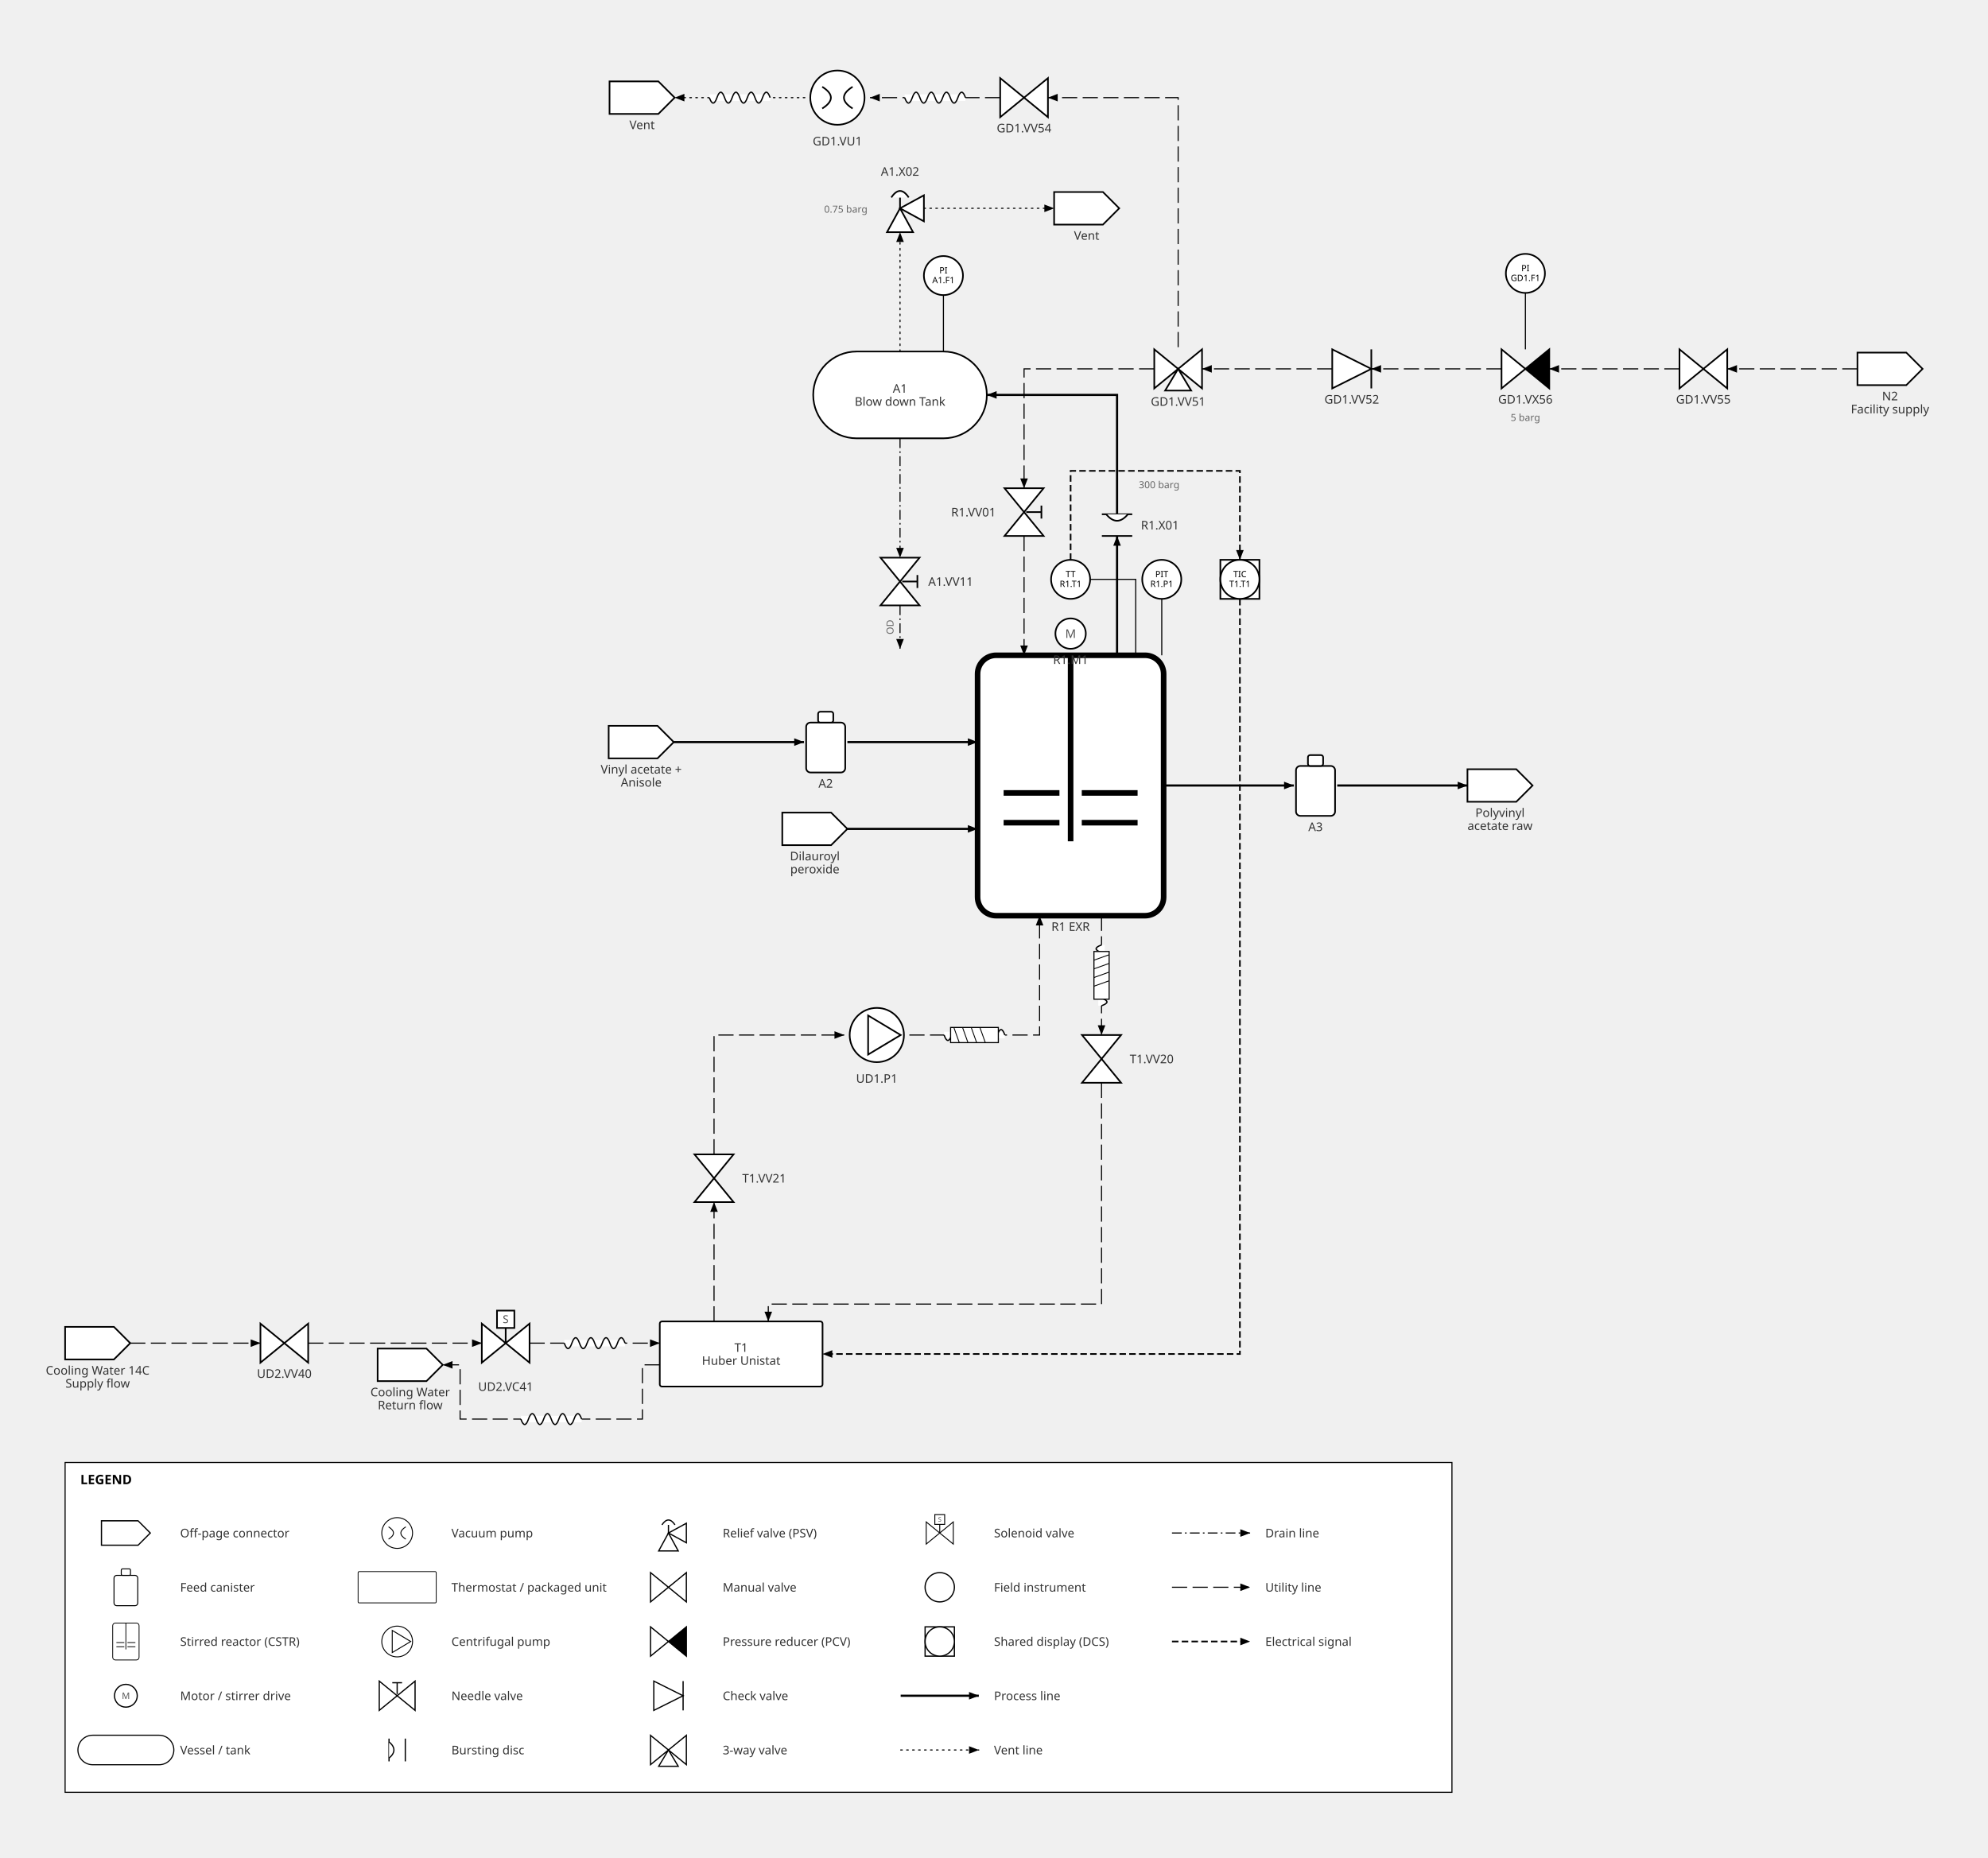
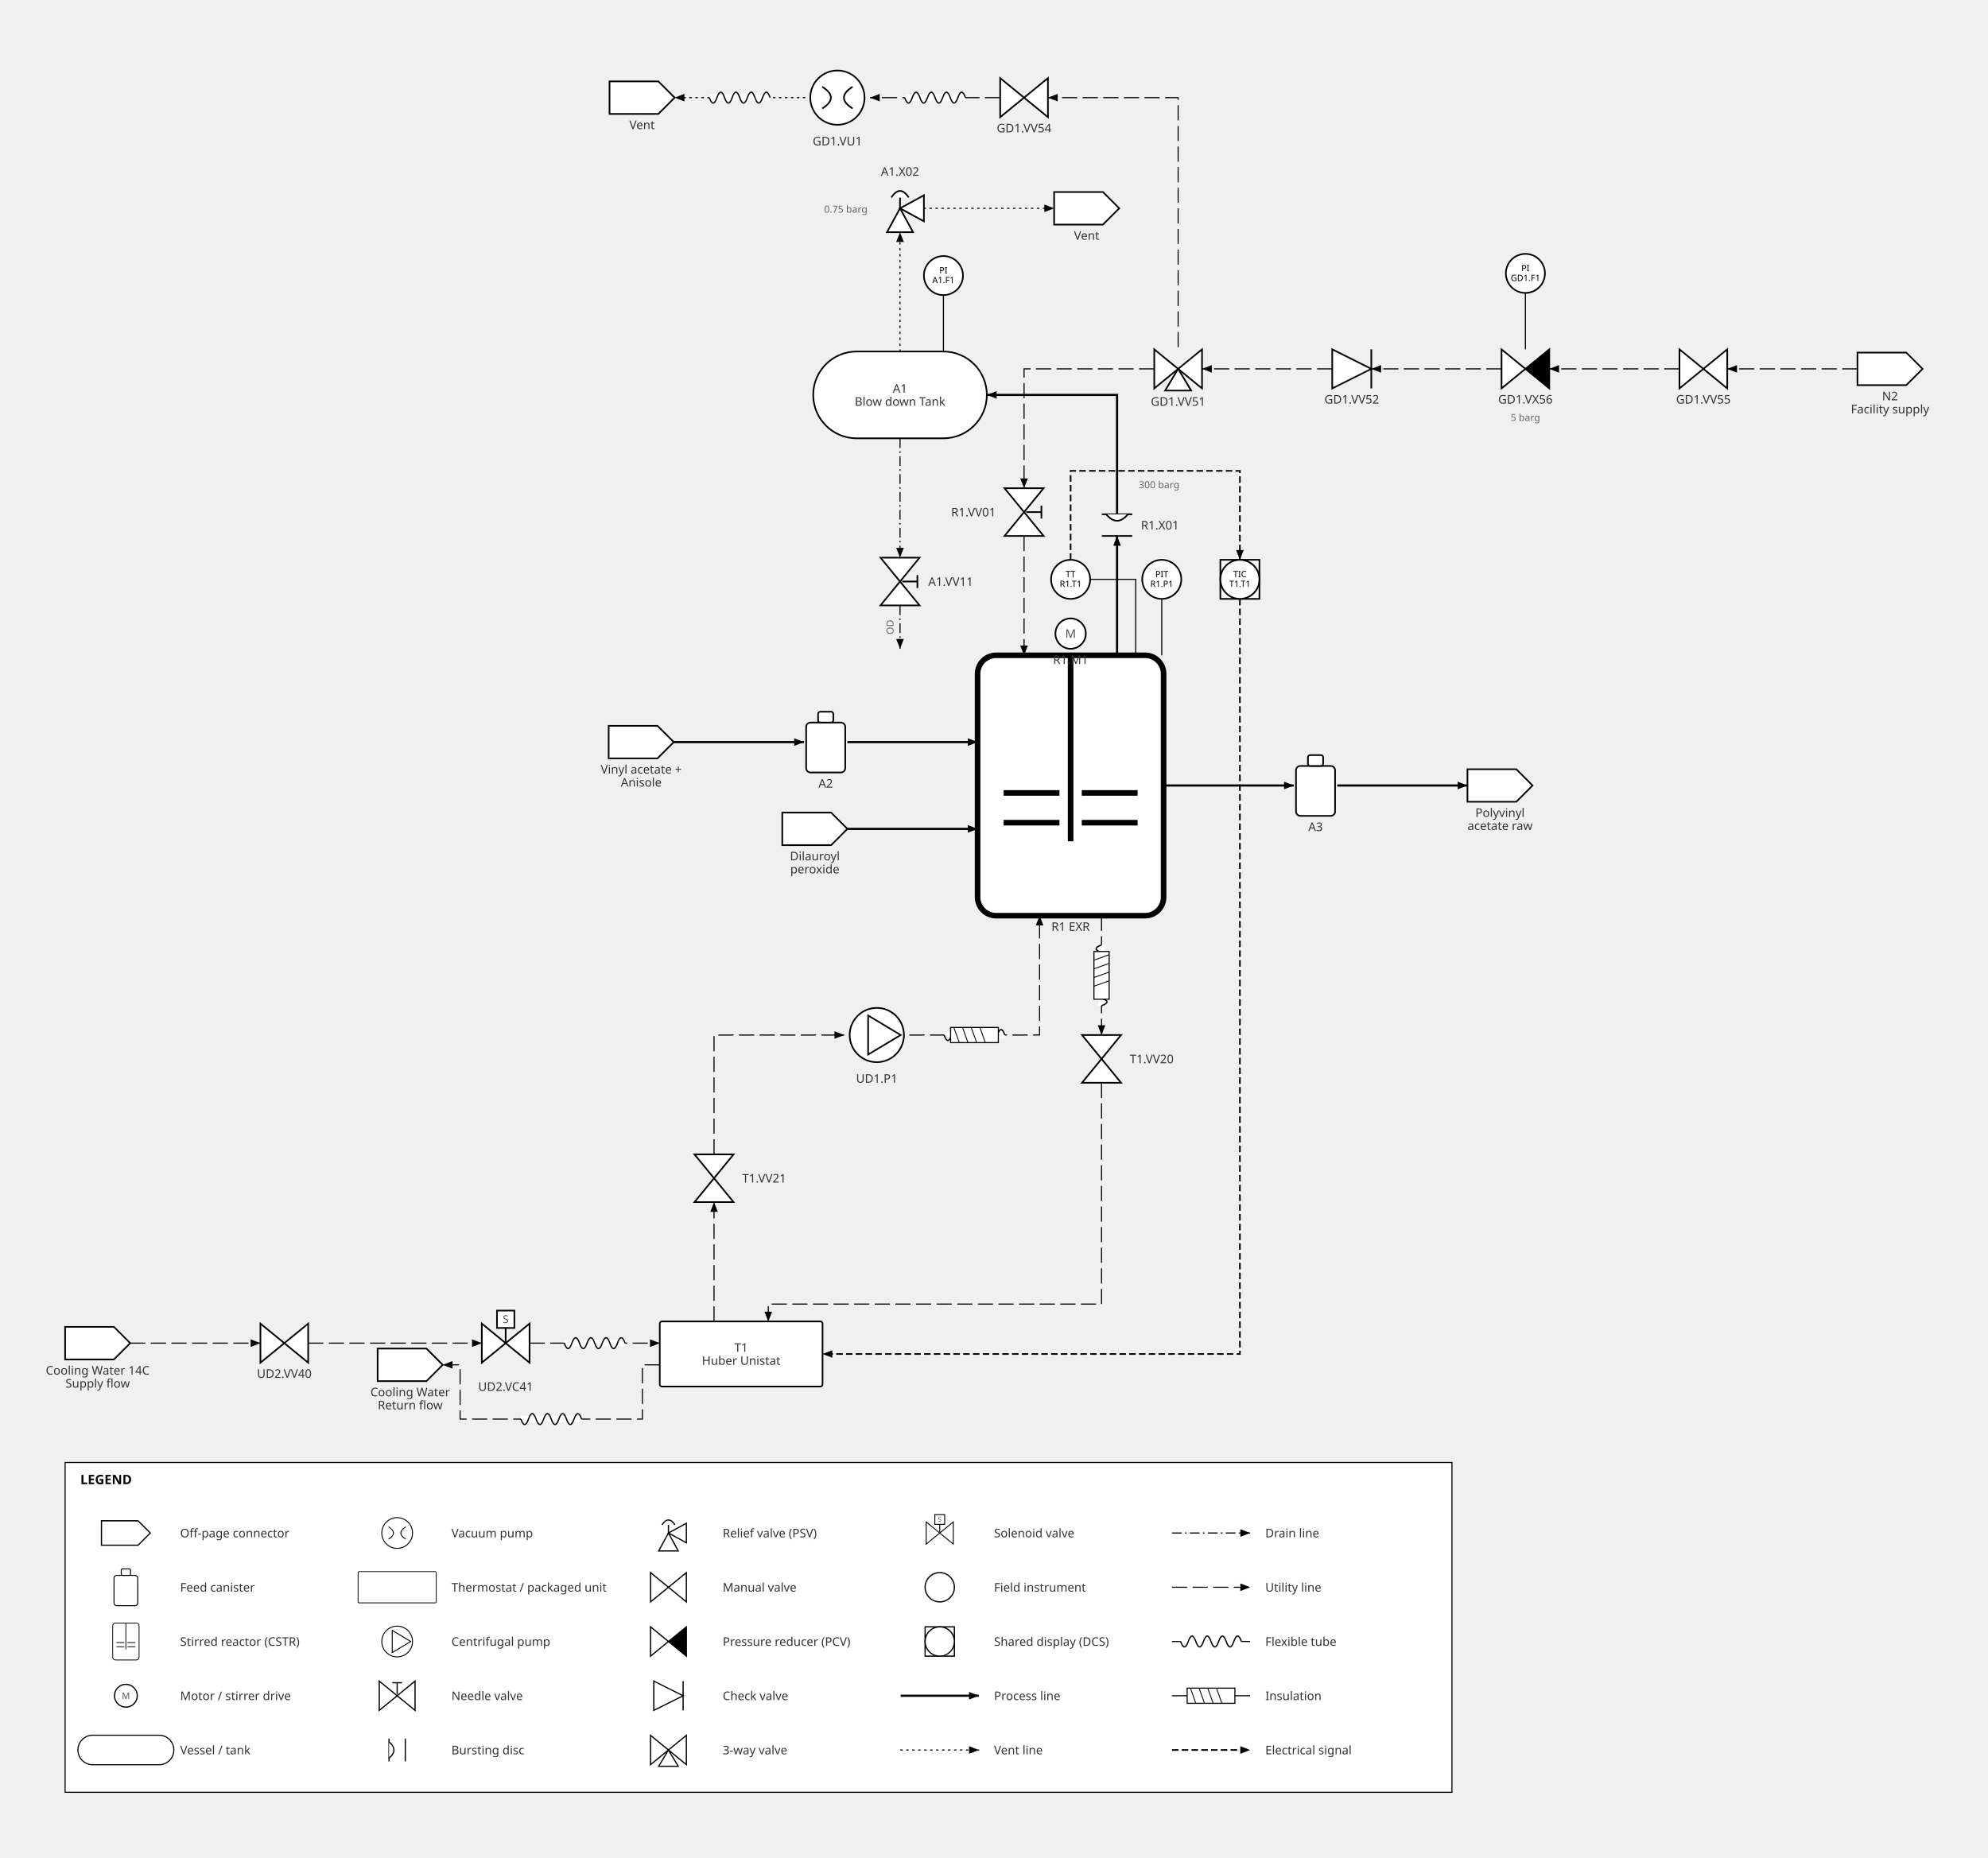
<svg xmlns="http://www.w3.org/2000/svg" xmlns:xlink="http://www.w3.org/1999/xlink" width="1832" height="1712" viewBox="0 0 1832 1712">
  <defs>
    <style>

    .equipment { fill: white; stroke: black; stroke-width: 1.5; }
    .valve { fill: white; stroke: black; stroke-width: 1.5; }
    .instrument { fill: white; stroke: black; stroke-width: 1.5; }
    .junction { fill: black; stroke: none; }
    .label { font-family: sans-serif; font-size: 11px; text-anchor: middle; fill: #333; }
    .line-label { font-family: sans-serif; font-size: 9px; text-anchor: middle; fill: #666; }
    .note { font-family: sans-serif; font-size: 11px; fill: #555; font-style: italic; }
    .line-process { fill: none; stroke: black; stroke-width: 2; }
    .line-utility { fill: none; stroke: black; stroke-width: 1; stroke-dasharray: 14,5; }
    .line-drain { fill: none; stroke: black; stroke-width: 1; stroke-dasharray: 9,3,1.5,3; }
    .line-vent { fill: none; stroke: black; stroke-width: 1; stroke-dasharray: 1.5,4; stroke-linecap: round; }
    .line-attach { fill: none; stroke: black; stroke-width: 1; }
    .signal-electrical { fill: none; stroke: black; stroke-width: 1.5; stroke-dasharray: 6,3; }
    .signal-pneumatic { fill: none; stroke: black; stroke-width: 1.5; }
    .signal-hydraulic { fill: none; stroke: black; stroke-width: 1.5; stroke-dasharray: 10,2,1,2; }
    .signal-digital { fill: none; stroke: black; stroke-width: 1.5; stroke-dasharray: 6,2,1,2; }
    </style>
    <g id="sym-connector">
      <path d="M -30 -15 L 15 -15 L 30 0 L 15 15 L -30 15 Z" fill="white" stroke="black" stroke-width="1.5" />
    </g>
    <g id="sym-canister">
      <rect x="-18.0" y="-18.0" width="36.0" height="46.0" rx="4.0" fill="white" stroke="black" stroke-width="1.5" />
      <rect x="-7.0" y="-28.0" width="14.0" height="10.0" rx="2.0" fill="white" stroke="black" stroke-width="1.5" />
    </g>
    <g id="sym-reactor_cstr">
      <rect x="-25.0" y="-35.0" width="50.0" height="70.0" rx="5.0" fill="white" stroke="black" stroke-width="1.5" />
      <line x1="0.0" y1="-35.0" x2="0.0" y2="15.0" fill="none" stroke="black" stroke-width="1.5" />
      <line x1="-18.0" y1="2.0" x2="-3.0" y2="2.0" fill="none" stroke="black" stroke-width="1.5" />
      <line x1="3.0" y1="2.0" x2="18.0" y2="2.0" fill="none" stroke="black" stroke-width="1.5" />
      <line x1="-18.0" y1="10.0" x2="-3.0" y2="10.0" fill="none" stroke="black" stroke-width="1.5" />
      <line x1="3.0" y1="10.0" x2="18.0" y2="10.0" fill="none" stroke="black" stroke-width="1.5" />
    </g>
    <g id="sym-motor">
      <circle cx="0.0" cy="0.0" r="14.0" fill="white" stroke="black" stroke-width="1.5" />
      <text x="0.0" y="4.0" font-family="sans-serif" font-size="11.0" text-anchor="middle" fill="#555" stroke="none">M</text>
    </g>
    <g id="sym-vessel">
      <path d="M -45 -20 A 20 20 0 0 0 -45 20 L 45 20 A 20 20 0 0 0 45 -20 Z" fill="white" stroke="black" stroke-width="1.5" />
    </g>
    <g id="sym-vacuum_pump">
      <circle cx="0.0" cy="0.0" r="25.0" fill="white" stroke="black" stroke-width="1.5" />
      <path d="M -14 -10 Q 2 0 -14 10" fill="white" stroke="black" stroke-width="1.5" />
      <path d="M 14 -10 Q -2 0 14 10" fill="white" stroke="black" stroke-width="1.5" />
    </g>
    <g id="sym-thermostat">
      <rect x="-75.0" y="-30.0" width="150.0" height="60.0" rx="2.0" fill="white" stroke="black" stroke-width="1.5" />
    </g>
    <g id="sym-pump">
      <circle cx="0.0" cy="0.0" r="25.0" fill="white" stroke="black" stroke-width="1.5" />
      <path d="M -8 -18 L 22 0 L -8 18 Z" fill="white" stroke="black" stroke-width="1.5" />
    </g>
    <g id="sym-valve_needle">
      <path d="M -22 -18 L 0 0 L -22 18 Z M 22 -18 L 0 0 L 22 18 Z" fill="white" stroke="black" stroke-width="1.5" />
      <line x1="0.0" y1="-2.0" x2="0.0" y2="-16.0" fill="none" stroke="black" stroke-width="1.5" />
      <line x1="-6.0" y1="-16.0" x2="6.0" y2="-16.0" fill="none" stroke="black" stroke-width="1.5" />
    </g>
    <g id="sym-bursting_disc">
      <line x1="-10.0" y1="-14.0" x2="-10.0" y2="14.0" fill="none" stroke="black" stroke-width="1.5" />
      <line x1="10.0" y1="-14.0" x2="10.0" y2="14.0" fill="none" stroke="black" stroke-width="1.5" />
      <path d="M -10 10 Q 2 0 -10 -10" fill="white" stroke="black" stroke-width="1.5" />
    </g>
    <g id="sym-relief_valve">
      <path d="M -12 22 L 0 0 L 12 22 Z" fill="white" stroke="black" stroke-width="1.5" />
      <path d="M 22 -12 L 0 0 L 22 12 Z" fill="white" stroke="black" stroke-width="1.5" />
      <line x1="0.0" y1="0.0" x2="0.0" y2="-10.0" fill="none" stroke="black" stroke-width="1.5" />
      <path d="M -8 -10 Q 0 -22 8 -10" fill="white" stroke="black" stroke-width="1.5" />
    </g>
    <g id="sym-valve_manual">
      <path d="M -22 -18 L 0 0 L -22 18 Z M 22 -18 L 0 0 L 22 18 Z" fill="white" stroke="black" stroke-width="1.5" />
    </g>
    <g id="sym-valve_pcv">
      <path d="M -22 -18 L 0 0 L -22 18 Z" fill="white" stroke="black" stroke-width="1.5" />
      <path d="M 22 -18 L 0 0 L 22 18 Z" fill="black" stroke="black" stroke-width="1.5" />
    </g>
    <g id="sym-check_valve">
      <path d="M -18 -18 L 18 0 L -18 18 Z" fill="white" stroke="black" stroke-width="1.5" />
      <line x1="18.0" y1="-18.0" x2="18.0" y2="18.0" fill="none" stroke="black" stroke-width="1.5" />
    </g>
    <g id="sym-valve_three_way">
      <path d="M -22 -18 L 0 0 L -22 18 Z M 22 -18 L 0 0 L 22 18 Z M -12 20 L 0 0 L 12 20 Z" fill="white" stroke="black" stroke-width="1.5" />
    </g>
    <g id="sym-valve_solenoid">
      <path d="M -22 -18 L 0 0 L -22 18 Z M 22 -18 L 0 0 L 22 18 Z" fill="white" stroke="black" stroke-width="1.5" />
      <line x1="0.0" y1="0.0" x2="0.0" y2="-14.0" fill="none" stroke="black" stroke-width="1.5" />
      <rect x="-8.0" y="-30.0" width="16.0" height="16.0" rx="0.0" fill="white" stroke="black" stroke-width="1.5" />
      <text x="0.0" y="-18.5" font-family="sans-serif" font-size="10.0" text-anchor="middle" fill="#555" stroke="none">S</text>
    </g>
    <g id="sym-instr_field">
      <circle cx="0.0" cy="0.0" r="18.0" fill="white" stroke="black" stroke-width="1.5" />
    </g>
    <g id="sym-instr_shared">
      <rect x="-18.0" y="-18.0" width="36.0" height="36.0" rx="0.0" fill="white" stroke="black" stroke-width="1.5" />
      <circle cx="0.0" cy="0.0" r="18.0" fill="white" stroke="black" stroke-width="1.5" />
    </g>
  </defs>
  <g id="lines">
    <polyline points="620.9,684.0 740.9,684.0" class="line-process" fill="none" stroke="black" stroke-width="2" />
    <path d="M 0 0 L -9 -3.5 L -9 3.5 Z" fill="black" stroke="none" transform="translate(740.9,684.0) rotate(0.0)" />
    <polyline points="780.9,684.0 900.9,684.0" class="line-process" fill="none" stroke="black" stroke-width="2" />
    <path d="M 0 0 L -9 -3.5 L -9 3.5 Z" fill="black" stroke="none" transform="translate(900.9,684.0) rotate(0.0)" />
    <polyline points="780.9,764.0 900.9,764.0" class="line-process" fill="none" stroke="black" stroke-width="2" />
    <path d="M 0 0 L -9 -3.5 L -9 3.5 Z" fill="black" stroke="none" transform="translate(900.9,764.0) rotate(0.0)" />
    <polyline points="1072.3,724.0 1192.3,724.0" class="line-process" fill="none" stroke="black" stroke-width="2" />
    <path d="M 0 0 L -9 -3.5 L -9 3.5 Z" fill="black" stroke="none" transform="translate(1192.3,724.0) rotate(0.0)" />
    <polyline points="1232.3,724.0 1352.3,724.0" class="line-process" fill="none" stroke="black" stroke-width="2" />
    <path d="M 0 0 L -9 -3.5 L -9 3.5 Z" fill="black" stroke="none" transform="translate(1352.3,724.0) rotate(0.0)" />
    <polyline points="1029.4,604.0 1029.4,494.0" class="line-process" fill="none" stroke="black" stroke-width="2" />
    <path d="M 0 0 L -9 -3.5 L -9 3.5 Z" fill="black" stroke="none" transform="translate(1029.4,494.0) rotate(-90.0)" />
    <polyline points="1029.4,474.0 1029.4,364.0 909.4,364.0" class="line-process" fill="none" stroke="black" stroke-width="2" />
    <path d="M 0 0 L -9 -3.5 L -9 3.5 Z" fill="black" stroke="none" transform="translate(909.4,364.0) rotate(180.0)" />
    <polyline points="829.4,324.0 829.4,214.0" class="line-vent" fill="none" stroke="black" stroke-width="1" stroke-dasharray="1.5,4" stroke-linecap="round" />
    <path d="M 0 0 L -9 -3.5 L -9 3.5 Z" fill="black" stroke="none" transform="translate(829.4,214.0) rotate(-90.0)" />
    <polyline points="851.4,192.0 971.4,192.0" class="line-vent" fill="none" stroke="black" stroke-width="1" stroke-dasharray="1.5,4" stroke-linecap="round" />
    <path d="M 0 0 L -9 -3.5 L -9 3.5 Z" fill="black" stroke="none" transform="translate(971.4,192.0) rotate(0.0)" />
    <polyline points="829.4,404.0 829.4,514.0" class="line-drain" fill="none" stroke="black" stroke-width="1" stroke-dasharray="9,3,1.5,3" />
    <path d="M 0 0 L -9 -3.5 L -9 3.5 Z" fill="black" stroke="none" transform="translate(829.4,514.0) rotate(90.0)" />
    <polyline points="829.4,558.0 829.4,598.0" class="line-drain" fill="none" stroke="black" stroke-width="1" stroke-dasharray="9,3,1.5,3" />
    <path d="M 0 0 L -9 -3.5 L -9 3.5 Z" fill="black" stroke="none" transform="translate(829.4,598.0) rotate(90.0)" />
    <polyline points="943.7,494.0 943.7,604.0" class="line-utility" fill="none" stroke="black" stroke-width="1" stroke-dasharray="14,5" />
    <path d="M 0 0 L -9 -3.5 L -9 3.5 Z" fill="black" stroke="none" transform="translate(943.7,604.0) rotate(90.0)" />
    <polyline points="1063.7,340.0 943.7,340.0 943.7,450.0" class="line-utility" fill="none" stroke="black" stroke-width="1" stroke-dasharray="14,5" />
    <path d="M 0 0 L -9 -3.5 L -9 3.5 Z" fill="black" stroke="none" transform="translate(943.7,450.0) rotate(90.0)" />
    <polyline points="1227.7,340.0 1107.7,340.0" class="line-utility" fill="none" stroke="black" stroke-width="1" stroke-dasharray="14,5" />
    <path d="M 0 0 L -9 -3.5 L -9 3.5 Z" fill="black" stroke="none" transform="translate(1107.7,340.0) rotate(180.0)" />
    <polyline points="1383.7,340.0 1263.7,340.0" class="line-utility" fill="none" stroke="black" stroke-width="1" stroke-dasharray="14,5" />
    <path d="M 0 0 L -9 -3.5 L -9 3.5 Z" fill="black" stroke="none" transform="translate(1263.7,340.0) rotate(180.0)" />
    <polyline points="1547.7,340.0 1427.7,340.0" class="line-utility" fill="none" stroke="black" stroke-width="1" stroke-dasharray="14,5" />
    <path d="M 0 0 L -9 -3.5 L -9 3.5 Z" fill="black" stroke="none" transform="translate(1427.7,340.0) rotate(180.0)" />
    <polyline points="1711.7,340.0 1591.7,340.0" class="line-utility" fill="none" stroke="black" stroke-width="1" stroke-dasharray="14,5" />
    <path d="M 0 0 L -9 -3.5 L -9 3.5 Z" fill="black" stroke="none" transform="translate(1591.7,340.0) rotate(180.0)" />
    <polyline points="1085.7,320.0 1085.7,90.0 965.7,90.0" class="line-utility" fill="none" stroke="black" stroke-width="1" stroke-dasharray="14,5" />
    <path d="M 0 0 L -9 -3.5 L -9 3.5 Z" fill="black" stroke="none" transform="translate(965.7,90.0) rotate(180.0)" />
    <polyline points="921.7,90.0 801.7,90.0" class="line-utility" fill="none" stroke="black" stroke-width="1" stroke-dasharray="14,5" />
    <path d="M 0 0 L -9 -3.5 L -9 3.5 Z" fill="black" stroke="none" transform="translate(801.7,90.0) rotate(180.0)" />
    <path d="M 889.7 90.0 L 833.7 90.0" fill="none" stroke="white" stroke-width="6" />
    <path d="M 889.7 90.0 Q 886.2 80.0 882.7 90.0 Q 879.2 100.0 875.7 90.0 Q 872.2 80.0 868.7 90.0 Q 865.2 100.0 861.7 90.0 Q 858.2 80.0 854.7 90.0 Q 851.2 100.0 847.7 90.0 Q 844.2 80.0 840.7 90.0 Q 837.2 100.0 833.7 90.0" fill="none" stroke="black" stroke-width="1.2" />
    <polyline points="741.7,90.0 621.7,90.0" class="line-vent" fill="none" stroke="black" stroke-width="1" stroke-dasharray="1.5,4" stroke-linecap="round" />
    <path d="M 0 0 L -9 -3.5 L -9 3.5 Z" fill="black" stroke="none" transform="translate(621.7,90.0) rotate(180.0)" />
    <path d="M 709.7 90.0 L 653.7 90.0" fill="none" stroke="white" stroke-width="6" />
    <path d="M 709.7 90.0 Q 706.2 80.0 702.7 90.0 Q 699.2 100.0 695.7 90.0 Q 692.2 80.0 688.7 90.0 Q 685.2 100.0 681.7 90.0 Q 678.2 80.0 674.7 90.0 Q 671.2 100.0 667.7 90.0 Q 664.2 80.0 660.7 90.0 Q 657.2 100.0 653.7 90.0" fill="none" stroke="black" stroke-width="1.2" />
    <polyline points="838.0,954.0 958.0,954.0 958.0,844.0" class="line-utility" fill="none" stroke="black" stroke-width="1" stroke-dasharray="14,5" />
    <path d="M 0 0 L -9 -3.5 L -9 3.5 Z" fill="black" stroke="none" transform="translate(958.0,844.0) rotate(-90.0)" />
    <path d="M 870.0 954.0 L 926.0 954.0" fill="none" stroke="white" stroke-width="6" />
    <path d="M 870.0 954.0 Q 873.5 964.0 877.0 954.0 Q 880.5 944.0 884.0 954.0 Q 887.5 964.0 891.0 954.0 Q 894.5 944.0 898.0 954.0 Q 901.5 964.0 905.0 954.0 Q 908.5 944.0 912.0 954.0 Q 915.5 964.0 919.0 954.0 Q 922.5 944.0 926.0 954.0" fill="none" stroke="black" stroke-width="1.2" />
    <path d="M 876.0 961.0 L 920.0 961.0 L 920.0 947.0 L 876.0 947.0 Z" fill="white" stroke="black" stroke-width="1" />
    <path d="M 879.0 947.0 L 884.0 961.0 M 887.0 947.0 L 892.0 961.0 M 895.0 947.0 L 900.0 961.0 M 903.0 947.0 L 908.0 961.0" fill="none" stroke="black" stroke-width="0.8" />
    <polyline points="658.0,1064.0 658.0,954.0 778.0,954.0" class="line-utility" fill="none" stroke="black" stroke-width="1" stroke-dasharray="14,5" />
    <path d="M 0 0 L -9 -3.5 L -9 3.5 Z" fill="black" stroke="none" transform="translate(778.0,954.0) rotate(0.0)" />
    <polyline points="658.0,1218.0 658.0,1108.0" class="line-utility" fill="none" stroke="black" stroke-width="1" stroke-dasharray="14,5" />
    <path d="M 0 0 L -9 -3.5 L -9 3.5 Z" fill="black" stroke="none" transform="translate(658.0,1108.0) rotate(-90.0)" />
    <polyline points="1015.1,844.0 1015.1,954.0" class="line-utility" fill="none" stroke="black" stroke-width="1" stroke-dasharray="14,5" />
    <path d="M 0 0 L -9 -3.5 L -9 3.5 Z" fill="black" stroke="none" transform="translate(1015.1,954.0) rotate(90.0)" />
    <path d="M 1015.1 871.0 L 1015.1 927.0" fill="none" stroke="white" stroke-width="6" />
    <path d="M 1015.1 871.0 Q 1005.1 874.5 1015.1 878.0 Q 1025.1 881.5 1015.1 885.0 Q 1005.1 888.5 1015.1 892.0 Q 1025.1 895.5 1015.1 899.0 Q 1005.1 902.5 1015.1 906.0 Q 1025.1 909.5 1015.1 913.0 Q 1005.1 916.5 1015.1 920.0 Q 1025.1 923.5 1015.1 927.0" fill="none" stroke="black" stroke-width="1.2" />
    <path d="M 1008.1 877.0 L 1008.1 921.0 L 1022.1 921.0 L 1022.1 877.0 Z" fill="white" stroke="black" stroke-width="1" />
    <path d="M 1022.1 880.0 L 1008.1 885.0 M 1022.1 888.0 L 1008.1 893.0 M 1022.1 896.0 L 1008.1 901.0 M 1022.1 904.0 L 1008.1 909.0" fill="none" stroke="black" stroke-width="0.8" />
    <polyline points="1015.1,998.0 1015.1,1202.0 708.0,1202.0 708.0,1218.0" class="line-utility" fill="none" stroke="black" stroke-width="1" stroke-dasharray="14,5" />
    <path d="M 0 0 L -9 -3.5 L -9 3.5 Z" fill="black" stroke="none" transform="translate(708.0,1218.0) rotate(90.0)" />
    <polyline points="120.0,1238.0 240.0,1238.0" class="line-utility" fill="none" stroke="black" stroke-width="1" stroke-dasharray="14,5" />
    <path d="M 0 0 L -9 -3.5 L -9 3.5 Z" fill="black" stroke="none" transform="translate(240.0,1238.0) rotate(0.0)" />
    <polyline points="284.0,1238.0 444.0,1238.0" class="line-utility" fill="none" stroke="black" stroke-width="1" stroke-dasharray="14,5" />
    <path d="M 0 0 L -9 -3.5 L -9 3.5 Z" fill="black" stroke="none" transform="translate(444.0,1238.0) rotate(0.0)" />
    <polyline points="488.0,1238.0 608.0,1238.0" class="line-utility" fill="none" stroke="black" stroke-width="1" stroke-dasharray="14,5" />
    <path d="M 0 0 L -9 -3.5 L -9 3.5 Z" fill="black" stroke="none" transform="translate(608.0,1238.0) rotate(0.0)" />
    <path d="M 520.0 1238.0 L 576.0 1238.0" fill="none" stroke="white" stroke-width="6" />
    <path d="M 520.0 1238.0 Q 523.5 1248.0 527.0 1238.0 Q 530.5 1228.0 534.0 1238.0 Q 537.5 1248.0 541.0 1238.0 Q 544.5 1228.0 548.0 1238.0 Q 551.5 1248.0 555.0 1238.0 Q 558.5 1228.0 562.0 1238.0 Q 565.5 1248.0 569.0 1238.0 Q 572.5 1228.0 576.0 1238.0" fill="none" stroke="black" stroke-width="1.2" />
    <polyline points="608.0,1258.0 592.0,1258.0 592.0,1308.0 424.0,1308.0 424.0,1258.0 408.0,1258.0" class="line-utility" fill="none" stroke="black" stroke-width="1" stroke-dasharray="14,5" />
    <path d="M 0 0 L -9 -3.5 L -9 3.5 Z" fill="black" stroke="none" transform="translate(408.0,1258.0) rotate(180.0)" />
    <path d="M 536.0 1308.0 L 480.0 1308.0" fill="none" stroke="white" stroke-width="6" />
    <path d="M 536.0 1308.0 Q 532.5 1298.0 529.0 1308.0 Q 525.5 1318.0 522.0 1308.0 Q 518.5 1298.0 515.0 1308.0 Q 511.5 1318.0 508.0 1308.0 Q 504.5 1298.0 501.0 1308.0 Q 497.5 1318.0 494.0 1308.0 Q 490.5 1298.0 487.0 1308.0 Q 483.5 1318.0 480.0 1308.0" fill="none" stroke="black" stroke-width="1.2" />
    <polyline points="1004.6,534.0 1046.6,534.0 1046.6,604.0" class="line-attach" fill="none" stroke="black" stroke-width="1" />
    <polyline points="1070.6,552.0 1070.6,604.0" class="line-attach" fill="none" stroke="black" stroke-width="1" />
    <polyline points="869.4,272.0 869.4,324.0" class="line-attach" fill="none" stroke="black" stroke-width="1" />
    <polyline points="1405.7,270.0 1405.7,322.0" class="line-attach" fill="none" stroke="black" stroke-width="1" />
  </g>
  <g id="signals">
    <polyline points="986.6,516.0 986.6,434.0 1142.6,434.0 1142.6,516.0" class="signal-electrical" fill="none" stroke="black" stroke-width="1.5" stroke-dasharray="6,3" />
    <path d="M 0 0 L -9 -3.5 L -9 3.5 Z" fill="black" stroke="none" transform="translate(1142.6,516.0) rotate(90.0)" />
    <polyline points="1142.6,552.0 1142.6,1248.0 758.0,1248.0" class="signal-electrical" fill="none" stroke="black" stroke-width="1.5" stroke-dasharray="6,3" />
    <path d="M 0 0 L -9 -3.5 L -9 3.5 Z" fill="black" stroke="none" transform="translate(758.0,1248.0) rotate(180.0)" />
  </g>
  <g id="symbols">
    <use id="VAA" href="#sym-connector" xlink:href="#sym-connector" class="equipment" transform="translate(590.9,684.0)" />
    <use id="A2" href="#sym-canister" xlink:href="#sym-canister" class="equipment" transform="translate(760.9,684.0)" />
    <use id="DLP" href="#sym-connector" xlink:href="#sym-connector" class="equipment" transform="translate(750.9,764.0)" />
    <use id="A3" href="#sym-canister" xlink:href="#sym-canister" class="equipment" transform="translate(1212.3,724.0)" />
    <use id="PVA" href="#sym-connector" xlink:href="#sym-connector" class="equipment" transform="translate(1382.3,724.0)" />
    <g id="R1" class="equipment" transform="translate(986.6,724.0) scale(3.429)">
      <rect x="-25.0" y="-35.0" width="50.0" height="70.0" rx="5.0" fill="white" stroke="black" stroke-width="1.5" />
      <line x1="0.0" y1="-35.0" x2="0.0" y2="15.0" fill="none" stroke="black" stroke-width="1.5" />
      <line x1="-18.0" y1="2.0" x2="-3.0" y2="2.0" fill="none" stroke="black" stroke-width="1.5" />
      <line x1="3.0" y1="2.0" x2="18.0" y2="2.0" fill="none" stroke="black" stroke-width="1.5" />
      <line x1="-18.0" y1="10.0" x2="-3.0" y2="10.0" fill="none" stroke="black" stroke-width="1.5" />
      <line x1="3.0" y1="10.0" x2="18.0" y2="10.0" fill="none" stroke="black" stroke-width="1.5" />
    </g>
    <use id="R1_M1" href="#sym-motor" xlink:href="#sym-motor" class="equipment" transform="translate(986.6,584.0)" />
    <use id="R1_VV01" href="#sym-valve_needle" xlink:href="#sym-valve_needle" class="valve" transform="translate(943.7,472.0) rotate(90)" />
    <use id="R1_X01" href="#sym-bursting_disc" xlink:href="#sym-bursting_disc" class="valve" transform="translate(1029.4,484.0) rotate(90)" />
    <g id="A1" class="equipment" transform="translate(829.4,364.0)">
      <path d="M -40 -40 A 40 40 0 0 0 -40 40 L 40 40 A 40 40 0 0 0 40 -40 Z" fill="white" stroke="black" stroke-width="1.5" />
    </g>
    <use id="A1_X02" href="#sym-relief_valve" xlink:href="#sym-relief_valve" class="valve" transform="translate(829.4,192.0)" />
    <use id="A1_VV11" href="#sym-valve_needle" xlink:href="#sym-valve_needle" class="valve" transform="translate(829.4,536.0) rotate(90)" />
    <use id="VENT" href="#sym-connector" xlink:href="#sym-connector" class="equipment" transform="translate(1001.4,192.0)" />
    <use id="N2S" href="#sym-connector" xlink:href="#sym-connector" class="equipment" transform="translate(1741.7,340.0)" />
    <use id="GD1_VV55" href="#sym-valve_manual" xlink:href="#sym-valve_manual" class="valve" transform="translate(1569.7,340.0)" />
    <use id="GD1_VX56" href="#sym-valve_pcv" xlink:href="#sym-valve_pcv" class="valve" transform="translate(1405.7,340.0)" />
    <use id="GD1_VV52" href="#sym-check_valve" xlink:href="#sym-check_valve" class="valve" transform="translate(1245.7,340.0)" />
    <use id="GD1_VV51" href="#sym-valve_three_way" xlink:href="#sym-valve_three_way" class="valve" transform="translate(1085.7,340.0)" />
    <use id="GD1_VV54" href="#sym-valve_manual" xlink:href="#sym-valve_manual" class="valve" transform="translate(943.7,90.0)" />
    <use id="GD1_VU1" href="#sym-vacuum_pump" xlink:href="#sym-vacuum_pump" class="equipment" transform="translate(771.7,90.0)" />
    <use id="VENT2" href="#sym-connector" xlink:href="#sym-connector" class="equipment" transform="translate(591.7,90.0)" />
    <use id="T1" href="#sym-thermostat" xlink:href="#sym-thermostat" class="equipment" transform="translate(683.0,1248.0)" />
    <use id="UD1_P1" href="#sym-pump" xlink:href="#sym-pump" class="equipment" transform="translate(808.0,954.0)" />
    <use id="T1_VV21" href="#sym-valve_manual" xlink:href="#sym-valve_manual" class="valve" transform="translate(658.0,1086.0) rotate(90)" />
    <use id="T1_VV20" href="#sym-valve_manual" xlink:href="#sym-valve_manual" class="valve" transform="translate(1015.1,976.0) rotate(90)" />
    <use id="CWS" href="#sym-connector" xlink:href="#sym-connector" class="equipment" transform="translate(90.0,1238.0)" />
    <use id="UD2_VV40" href="#sym-valve_manual" xlink:href="#sym-valve_manual" class="valve" transform="translate(262.0,1238.0)" />
    <use id="UD2_VC41" href="#sym-valve_solenoid" xlink:href="#sym-valve_solenoid" class="valve" transform="translate(466.0,1238.0)" />
    <use id="CWR" href="#sym-connector" xlink:href="#sym-connector" class="equipment" transform="translate(378.0,1258.0)" />
    <use id="R1_T1" href="#sym-instr_field" xlink:href="#sym-instr_field" class="instrument" transform="translate(986.6,534.0)" />
    <use id="R1_P1" href="#sym-instr_field" xlink:href="#sym-instr_field" class="instrument" transform="translate(1070.6,534.0)" />
    <use id="A1_F1" href="#sym-instr_field" xlink:href="#sym-instr_field" class="instrument" transform="translate(869.4,254.0)" />
    <use id="GD1_F1" href="#sym-instr_field" xlink:href="#sym-instr_field" class="instrument" transform="translate(1405.7,252.0)" />
    <use id="T1_T1" href="#sym-instr_shared" xlink:href="#sym-instr_shared" class="instrument" transform="translate(1142.6,534.0)" />
  </g>
  <g id="labels">
    <text x="590.9" y="713.0" class="label">Vinyl acetate +</text>
    <text x="590.9" y="725.0" class="label">Anisole</text>
    <text x="760.9" y="726.0" class="label">A2</text>
    <text x="750.9" y="793.0" class="label">Dilauroyl</text>
    <text x="750.9" y="805.0" class="label">peroxide</text>
    <text x="1212.3" y="766.0" class="label">A3</text>
    <text x="1382.3" y="753.0" class="label">Polyvinyl</text>
    <text x="1382.3" y="765.0" class="label">acetate raw</text>
    <text x="986.6" y="858.0" class="label">R1 EXR</text>
    <text x="986.6" y="612.0" class="label">R1.M1</text>
    <text x="917.7" y="476.0" class="label" style="text-anchor:end">R1.VV01</text>
    <text x="1051.4" y="488.0" class="label" style="text-anchor:start">R1.X01</text>
    <text x="1049.4" y="450.0" class="line-label" style="text-anchor:start">300 barg</text>
    <text x="829.4" y="362.0" class="label">A1</text>
    <text x="829.4" y="374.0" class="label">Blow down Tank</text>
    <text x="829.4" y="162.0" class="label">A1.X02</text>
    <text x="799.4" y="196.0" class="line-label" style="text-anchor:end">0.75 barg</text>
    <text x="855.4" y="540.0" class="label" style="text-anchor:start">A1.VV11</text>
    <text x="1001.4" y="221.0" class="label">Vent</text>
    <text x="1741.7" y="369.0" class="label">N2</text>
    <text x="1741.7" y="381.0" class="label">Facility supply</text>
    <text x="1569.7" y="372.0" class="label">GD1.VV55</text>
    <text x="1405.7" y="372.0" class="label">GD1.VX56</text>
    <text x="1405.7" y="388.0" class="line-label">5 barg</text>
    <text x="1245.7" y="372.0" class="label">GD1.VV52</text>
    <text x="1085.7" y="374.0" class="label">GD1.VV51</text>
    <text x="943.7" y="122.0" class="label">GD1.VV54</text>
    <text x="771.7" y="134.0" class="label">GD1.VU1</text>
    <text x="591.7" y="119.0" class="label">Vent</text>
    <text x="683.0" y="1246.0" class="label">T1</text>
    <text x="683.0" y="1258.0" class="label">Huber Unistat</text>
    <text x="808.0" y="998.0" class="label">UD1.P1</text>
    <text x="684.0" y="1090.0" class="label" style="text-anchor:start">T1.VV21</text>
    <text x="1041.1" y="980.0" class="label" style="text-anchor:start">T1.VV20</text>
    <text x="90.0" y="1267.0" class="label">Cooling Water 14C</text>
    <text x="90.0" y="1279.0" class="label">Supply flow</text>
    <text x="262.0" y="1270.0" class="label">UD2.VV40</text>
    <text x="466.0" y="1282.0" class="label">UD2.VC41</text>
    <text x="378.0" y="1287.0" class="label">Cooling Water</text>
    <text x="378.0" y="1299.0" class="label">Return flow</text>
    <text x="986.6" y="532.0" font-family="sans-serif" font-size="8" text-anchor="middle" fill="black" stroke="none">TT</text>
    <text x="986.6" y="541.0" font-family="sans-serif" font-size="8" text-anchor="middle" fill="black" stroke="none">R1.T1</text>
    <text x="1070.6" y="532.0" font-family="sans-serif" font-size="8" text-anchor="middle" fill="black" stroke="none">PIT</text>
    <text x="1070.6" y="541.0" font-family="sans-serif" font-size="8" text-anchor="middle" fill="black" stroke="none">R1.P1</text>
    <text x="869.4" y="252.0" font-family="sans-serif" font-size="8" text-anchor="middle" fill="black" stroke="none">PI</text>
    <text x="869.4" y="261.0" font-family="sans-serif" font-size="8" text-anchor="middle" fill="black" stroke="none">A1.F1</text>
    <text x="1405.7" y="250.0" font-family="sans-serif" font-size="8" text-anchor="middle" fill="black" stroke="none">PI</text>
    <text x="1405.7" y="259.0" font-family="sans-serif" font-size="8" text-anchor="middle" fill="black" stroke="none">GD1.F1</text>
    <text x="1142.6" y="532.0" font-family="sans-serif" font-size="8" text-anchor="middle" fill="black" stroke="none">TIC</text>
    <text x="1142.6" y="541.0" font-family="sans-serif" font-size="8" text-anchor="middle" fill="black" stroke="none">T1.T1</text>
    <text x="823.4" y="578.0" class="line-label" transform="rotate(-90,823.4,578.0)">OD</text>
  </g>
  <g id="notes">
  </g>
  <g id="legend">
    <rect x="60.0" y="1348.0" width="1278.0" height="304.0" fill="white" stroke="black" stroke-width="1" />
    <text x="74.0" y="1368.0" font-family="sans-serif" font-size="12" font-weight="bold" fill="black" stroke="none">LEGEND</text>
    <use href="#sym-connector" xlink:href="#sym-connector" transform="translate(116.0,1413.0) scale(0.750)" />
    <text x="166.0" y="1417.0" class="label" style="text-anchor:start">Off-page connector</text>
    <use href="#sym-canister" xlink:href="#sym-canister" transform="translate(116.0,1463.0) scale(0.607)" />
    <text x="166.0" y="1467.0" class="label" style="text-anchor:start">Feed canister</text>
    <use href="#sym-reactor_cstr" xlink:href="#sym-reactor_cstr" transform="translate(116.0,1513.0) scale(0.486)" />
    <text x="166.0" y="1517.0" class="label" style="text-anchor:start">Stirred reactor (CSTR)</text>
    <use href="#sym-motor" xlink:href="#sym-motor" transform="translate(116.0,1563.0) scale(0.750)" />
    <text x="166.0" y="1567.0" class="label" style="text-anchor:start">Motor / stirrer drive</text>
    <use href="#sym-vessel" xlink:href="#sym-vessel" transform="translate(116.0,1613.0) scale(0.680)" />
    <text x="166.0" y="1617.0" class="label" style="text-anchor:start">Vessel / tank</text>
    <use href="#sym-vacuum_pump" xlink:href="#sym-vacuum_pump" transform="translate(366.0,1413.0) scale(0.567)" />
    <text x="416.0" y="1417.0" class="label" style="text-anchor:start">Vacuum pump</text>
    <use href="#sym-thermostat" xlink:href="#sym-thermostat" transform="translate(366.0,1463.0) scale(0.480)" />
    <text x="416.0" y="1467.0" class="label" style="text-anchor:start">Thermostat / packaged unit</text>
    <use href="#sym-pump" xlink:href="#sym-pump" transform="translate(366.0,1513.0) scale(0.567)" />
    <text x="416.0" y="1517.0" class="label" style="text-anchor:start">Centrifugal pump</text>
    <use href="#sym-valve_needle" xlink:href="#sym-valve_needle" transform="translate(366.0,1563.0) scale(0.750)" />
    <text x="416.0" y="1567.0" class="label" style="text-anchor:start">Needle valve</text>
    <use href="#sym-bursting_disc" xlink:href="#sym-bursting_disc" transform="translate(366.0,1613.0) scale(0.750)" />
    <text x="416.0" y="1617.0" class="label" style="text-anchor:start">Bursting disc</text>
    <use href="#sym-relief_valve" xlink:href="#sym-relief_valve" transform="translate(616.0,1413.0) scale(0.750)" />
    <text x="666.0" y="1417.0" class="label" style="text-anchor:start">Relief valve (PSV)</text>
    <use href="#sym-valve_manual" xlink:href="#sym-valve_manual" transform="translate(616.0,1463.0) scale(0.750)" />
    <text x="666.0" y="1467.0" class="label" style="text-anchor:start">Manual valve</text>
    <use href="#sym-valve_pcv" xlink:href="#sym-valve_pcv" transform="translate(616.0,1513.0) scale(0.750)" />
    <text x="666.0" y="1517.0" class="label" style="text-anchor:start">Pressure reducer (PCV)</text>
    <use href="#sym-check_valve" xlink:href="#sym-check_valve" transform="translate(616.0,1563.0) scale(0.750)" />
    <text x="666.0" y="1567.0" class="label" style="text-anchor:start">Check valve</text>
    <use href="#sym-valve_three_way" xlink:href="#sym-valve_three_way" transform="translate(616.0,1613.0) scale(0.750)" />
    <text x="666.0" y="1617.0" class="label" style="text-anchor:start">3-way valve</text>
    <use href="#sym-valve_solenoid" xlink:href="#sym-valve_solenoid" transform="translate(866.0,1413.0) scale(0.567)" />
    <text x="916.0" y="1417.0" class="label" style="text-anchor:start">Solenoid valve</text>
    <use href="#sym-instr_field" xlink:href="#sym-instr_field" transform="translate(866.0,1463.0) scale(0.750)" />
    <text x="916.0" y="1467.0" class="label" style="text-anchor:start">Field instrument</text>
    <use href="#sym-instr_shared" xlink:href="#sym-instr_shared" transform="translate(866.0,1513.0) scale(0.750)" />
    <text x="916.0" y="1517.0" class="label" style="text-anchor:start">Shared display (DCS)</text>
    <polyline points="830.0,1563.0 902.0,1563.0" class="line-process" fill="none" stroke="black" stroke-width="2" />
    <path d="M 0 0 L -9 -3.5 L -9 3.5 Z" fill="black" stroke="none" transform="translate(902.0,1563.0) rotate(0.0)" />
    <text x="916.0" y="1567.0" class="label" style="text-anchor:start">Process line</text>
    <polyline points="830.0,1613.0 902.0,1613.0" class="line-vent" fill="none" stroke="black" stroke-width="1" stroke-dasharray="1.5,4" stroke-linecap="round" />
    <path d="M 0 0 L -9 -3.5 L -9 3.5 Z" fill="black" stroke="none" transform="translate(902.0,1613.0) rotate(0.0)" />
    <text x="916.0" y="1617.0" class="label" style="text-anchor:start">Vent line</text>
    <polyline points="1080.0,1413.0 1152.0,1413.0" class="line-drain" fill="none" stroke="black" stroke-width="1" stroke-dasharray="9,3,1.5,3" />
    <path d="M 0 0 L -9 -3.5 L -9 3.5 Z" fill="black" stroke="none" transform="translate(1152.0,1413.0) rotate(0.0)" />
    <text x="1166.0" y="1417.0" class="label" style="text-anchor:start">Drain line</text>
    <polyline points="1080.0,1463.0 1152.0,1463.0" class="line-utility" fill="none" stroke="black" stroke-width="1" stroke-dasharray="14,5" />
    <path d="M 0 0 L -9 -3.5 L -9 3.5 Z" fill="black" stroke="none" transform="translate(1152.0,1463.0) rotate(0.0)" />
    <text x="1166.0" y="1467.0" class="label" style="text-anchor:start">Utility line</text>
-     <polyline points="1080.0,1513.0 1152.0,1513.0" class="signal-electrical" fill="none" stroke="black" stroke-width="1.5" stroke-dasharray="6,3" />
-     <path d="M 0 0 L -9 -3.5 L -9 3.5 Z" fill="black" stroke="none" transform="translate(1152.0,1513.0) rotate(0.0)" />
-     <text x="1166.0" y="1517.0" class="label" style="text-anchor:start">Electrical signal</text>
+     <polyline points="1080.0,1513.0 1152.0,1513.0" class="line-attach" fill="none" stroke="black" stroke-width="1" />
+     <path d="M 1088.0 1513.0 L 1144.0 1513.0" fill="none" stroke="white" stroke-width="6" />
+     <path d="M 1088.0 1513.0 Q 1091.5 1523.0 1095.0 1513.0 Q 1098.5 1503.0 1102.0 1513.0 Q 1105.5 1523.0 1109.0 1513.0 Q 1112.5 1503.0 1116.0 1513.0 Q 1119.5 1523.0 1123.0 1513.0 Q 1126.5 1503.0 1130.0 1513.0 Q 1133.5 1523.0 1137.0 1513.0 Q 1140.5 1503.0 1144.0 1513.0" fill="none" stroke="black" stroke-width="1.2" />
+     <text x="1166.0" y="1517.0" class="label" style="text-anchor:start">Flexible tube</text>
+     <polyline points="1080.0,1563.0 1152.0,1563.0" class="line-attach" fill="none" stroke="black" stroke-width="1" />
+     <path d="M 1094.0 1570.0 L 1138.0 1570.0 L 1138.0 1556.0 L 1094.0 1556.0 Z" fill="white" stroke="black" stroke-width="1" />
+     <path d="M 1097.0 1556.0 L 1102.0 1570.0 M 1105.0 1556.0 L 1110.0 1570.0 M 1113.0 1556.0 L 1118.0 1570.0 M 1121.0 1556.0 L 1126.0 1570.0" fill="none" stroke="black" stroke-width="0.8" />
+     <text x="1166.0" y="1567.0" class="label" style="text-anchor:start">Insulation</text>
+     <polyline points="1080.0,1613.0 1152.0,1613.0" class="signal-electrical" fill="none" stroke="black" stroke-width="1.5" stroke-dasharray="6,3" />
+     <path d="M 0 0 L -9 -3.5 L -9 3.5 Z" fill="black" stroke="none" transform="translate(1152.0,1613.0) rotate(0.0)" />
+     <text x="1166.0" y="1617.0" class="label" style="text-anchor:start">Electrical signal</text>
  </g>
</svg>
